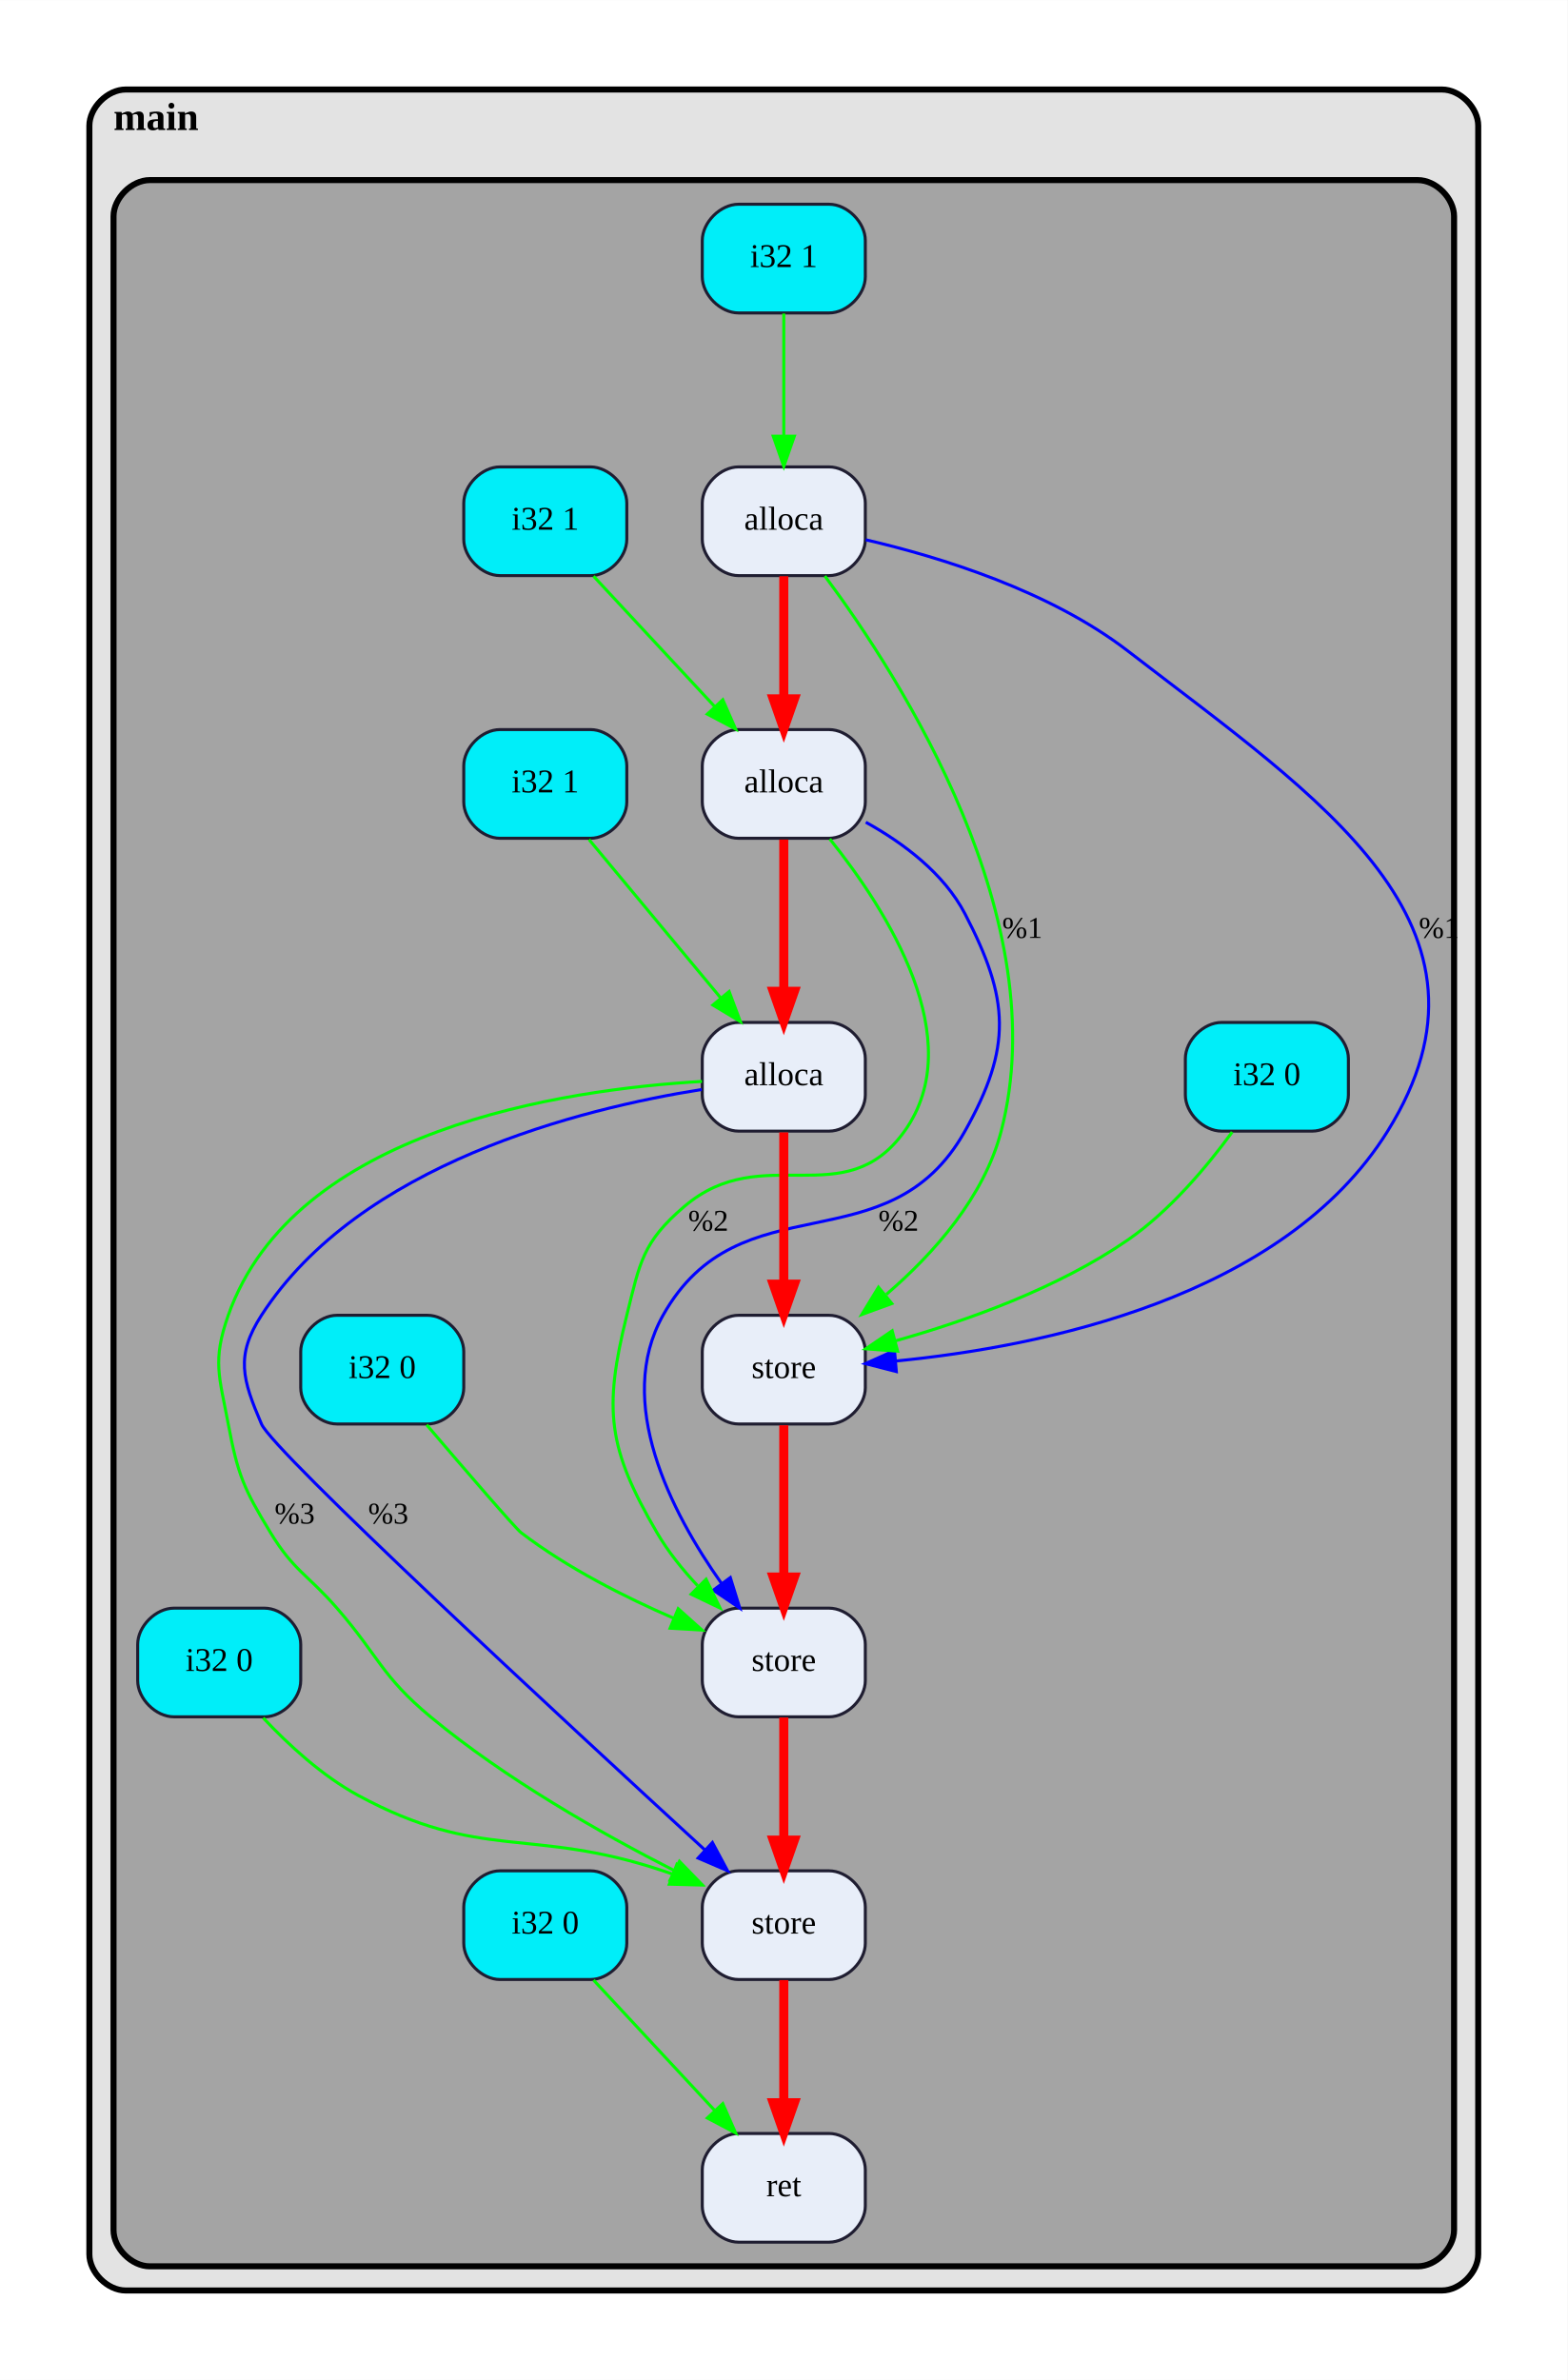
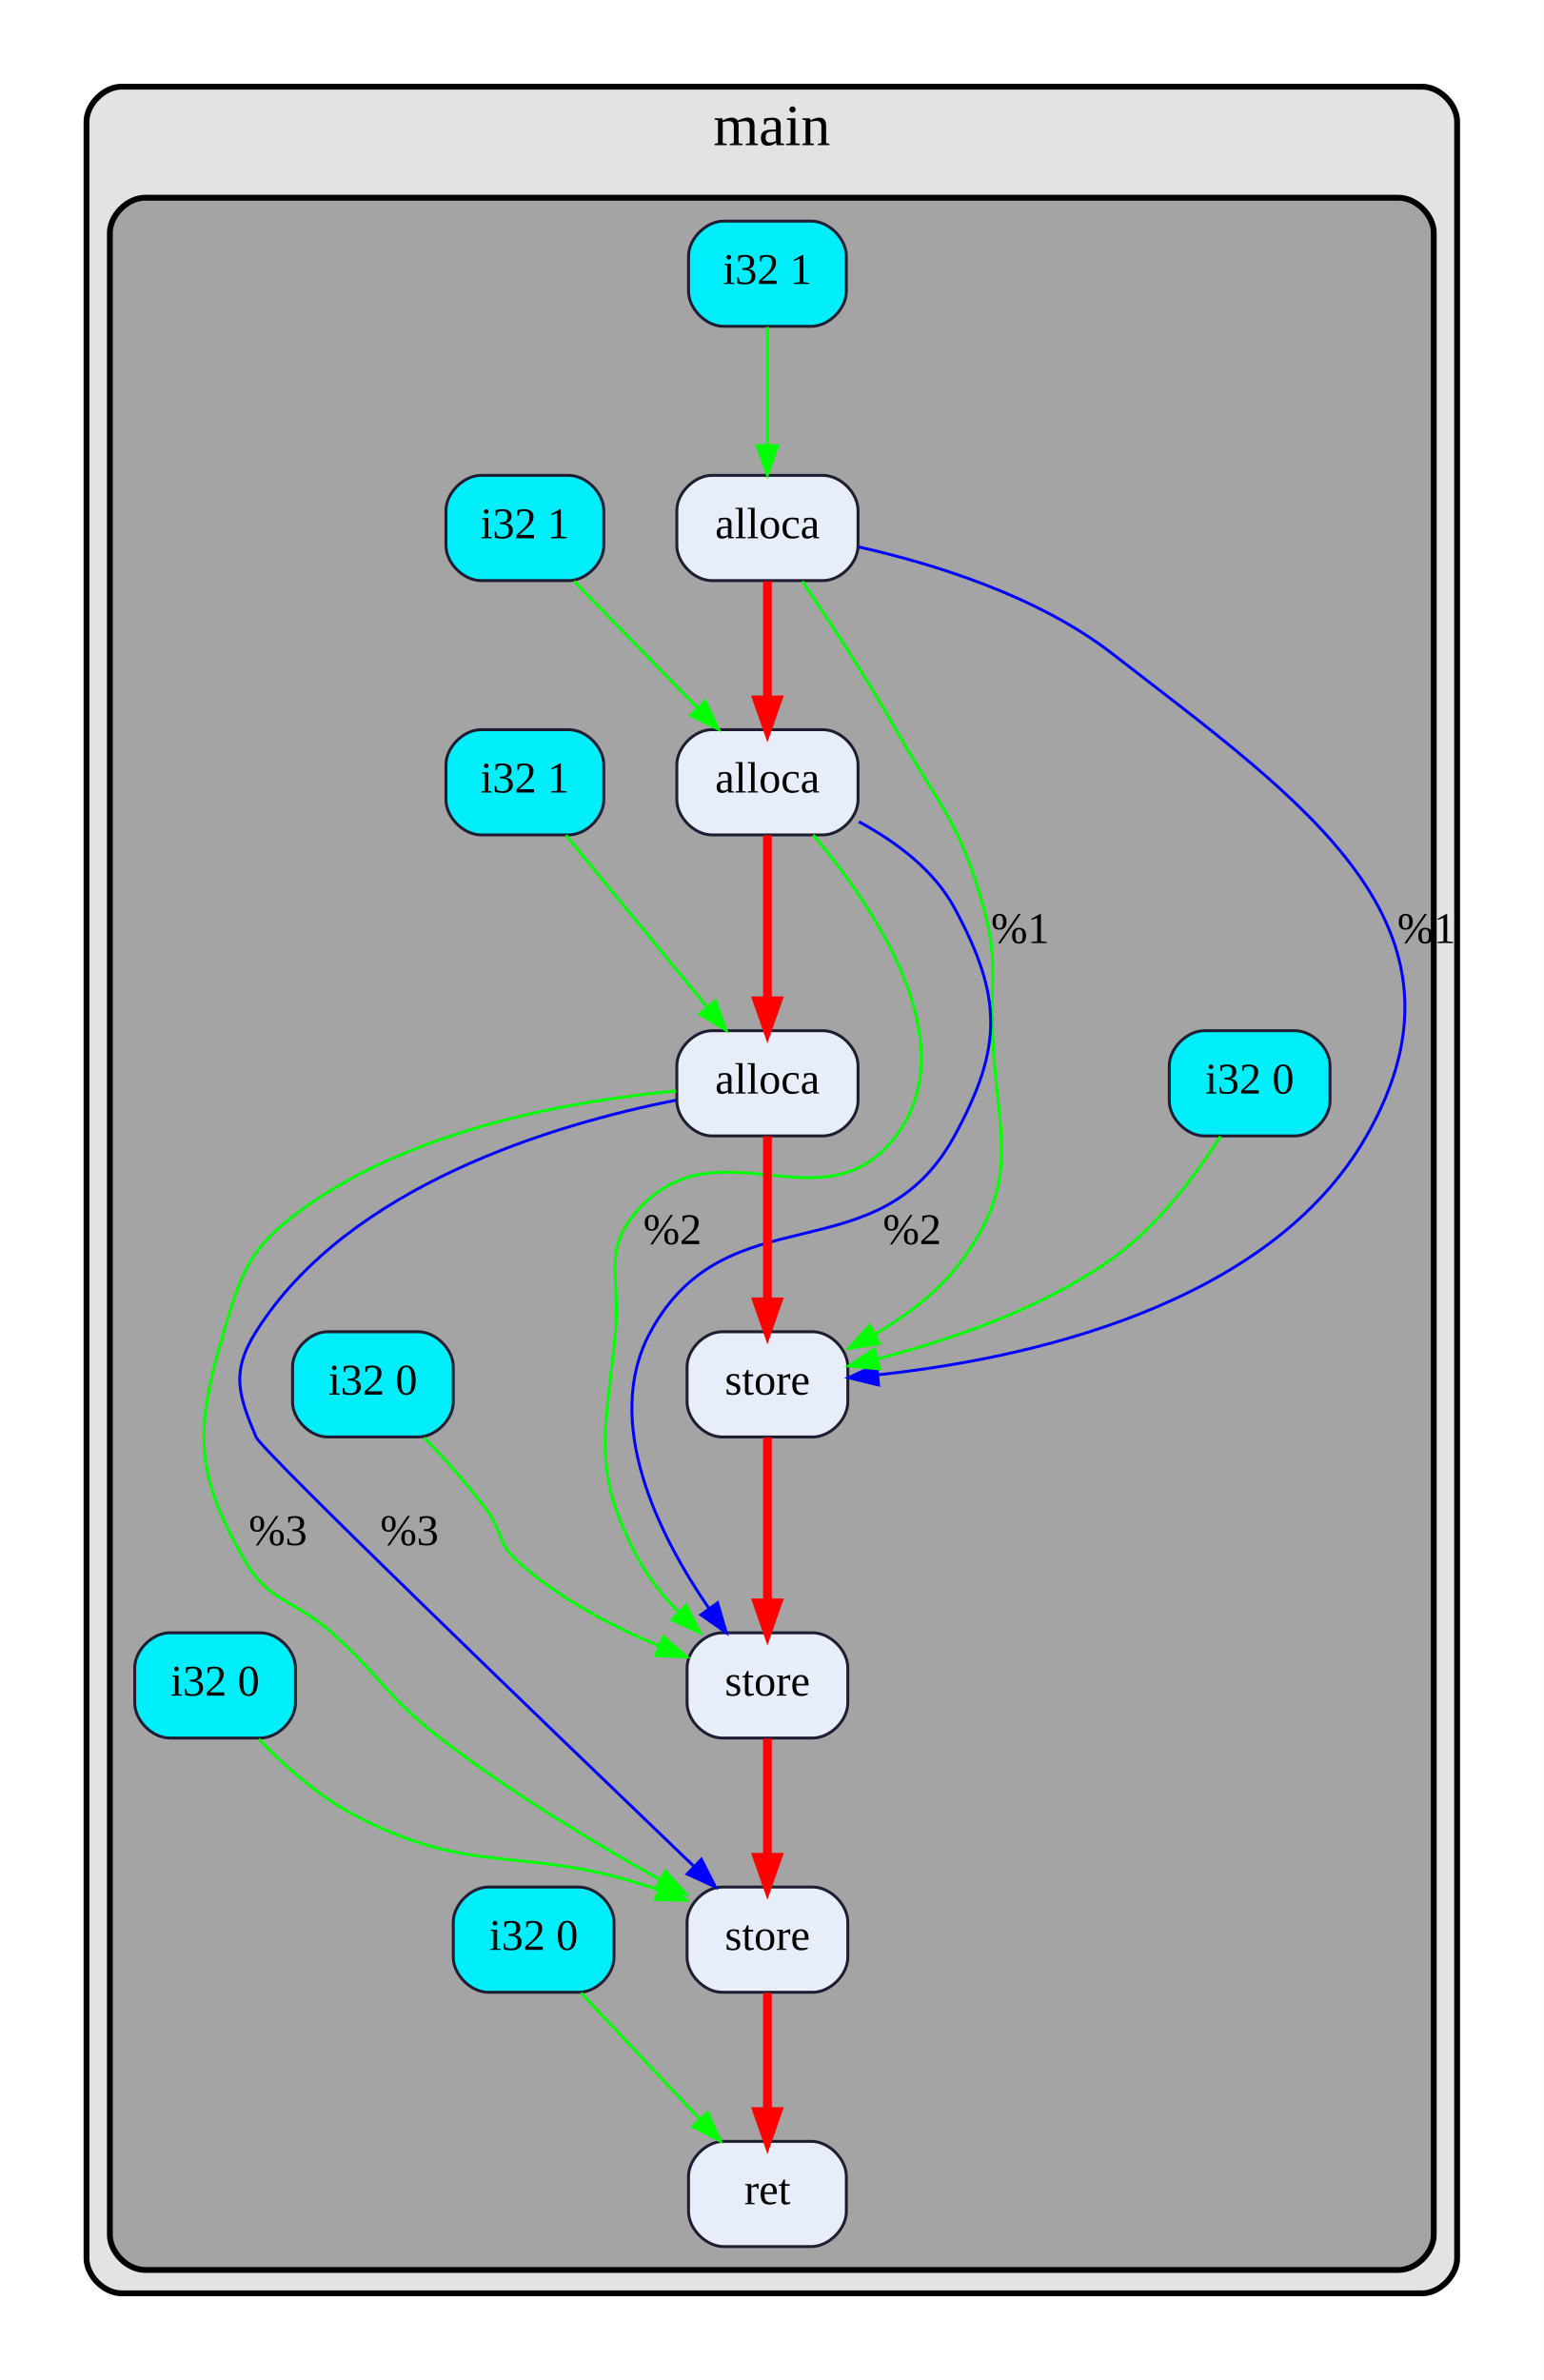
- <svg xmlns="http://www.w3.org/2000/svg" width="519pt" height="788pt" viewBox="0.00 0.00 519.20 788.20">
-   <g id="graph0" class="graph" transform="scale(1 1) rotate(0) translate(21.6 766.6)">
-     <polygon fill="white" stroke="transparent" points="-21.6,21.6 -21.6,-766.6 497.6,-766.6 497.6,21.6 -21.6,21.6" />
+ <svg xmlns="http://www.w3.org/2000/svg" width="528pt" height="814pt" viewBox="0.00 0.00 528.20 814.20">
+   <g id="graph0" class="graph" transform="scale(1 1) rotate(0) translate(21.6 792.6)">
+     <polygon fill="white" stroke="transparent" points="-21.6,21.6 -21.6,-792.6 506.6,-792.6 506.6,21.6 -21.6,21.6" />
    <g id="clust1" class="cluster">
-       <path fill="#e3e3e3" stroke="#000000" stroke-width="2" d="M20,-8C20,-8 456,-8 456,-8 462,-8 468,-14 468,-20 468,-20 468,-725 468,-725 468,-731 462,-737 456,-737 456,-737 20,-737 20,-737 14,-737 8,-731 8,-725 8,-725 8,-20 8,-20 8,-14 14,-8 20,-8" />
-       <text text-anchor="start" x="16" y="-723.6" font-family="SF Pro Text Bold 10" font-weight="bold" font-size="13.00">main</text>
+       <path fill="#e3e3e3" stroke="#000000" stroke-width="2" d="M20,-8C20,-8 465,-8 465,-8 471,-8 477,-14 477,-20 477,-20 477,-751 477,-751 477,-757 471,-763 465,-763 465,-763 20,-763 20,-763 14,-763 8,-757 8,-751 8,-751 8,-20 8,-20 8,-14 14,-8 20,-8" />
+       <text text-anchor="middle" x="242.5" y="-743" font-family="SF Pro Text Bold 10" font-size="20.00">main</text>
    </g>
    <g id="clust2" class="cluster">
-       <path fill="#a4a4a4" stroke="#000000" stroke-width="2" d="M28,-16C28,-16 448,-16 448,-16 454,-16 460,-22 460,-28 460,-28 460,-695 460,-695 460,-701 454,-707 448,-707 448,-707 28,-707 28,-707 22,-707 16,-701 16,-695 16,-695 16,-28 16,-28 16,-22 22,-16 28,-16" />
+       <path fill="#a4a4a4" stroke="#000000" stroke-width="2" d="M28,-16C28,-16 457,-16 457,-16 463,-16 469,-22 469,-28 469,-28 469,-713 469,-713 469,-719 463,-725 457,-725 457,-725 28,-725 28,-725 22,-725 16,-719 16,-713 16,-713 16,-28 16,-28 16,-22 22,-16 28,-16" />
    </g>
    <g id="node1" class="node">
-       <path fill="#e8eef9" stroke="#1f1d31" d="M253,-612C253,-612 223,-612 223,-612 217,-612 211,-606 211,-600 211,-600 211,-588 211,-588 211,-582 217,-576 223,-576 223,-576 253,-576 253,-576 259,-576 265,-582 265,-588 265,-588 265,-600 265,-600 265,-606 259,-612 253,-612" />
-       <text text-anchor="middle" x="238" y="-591.2" font-family="SF Pro Text Bold 10" font-size="11.00" fill="#000000">alloca</text>
+       <path fill="#e8eef9" stroke="#1f1d31" d="M260,-630C260,-630 222,-630 222,-630 216,-630 210,-624 210,-618 210,-618 210,-606 210,-606 210,-600 216,-594 222,-594 222,-594 260,-594 260,-594 266,-594 272,-600 272,-606 272,-606 272,-618 272,-618 272,-624 266,-630 260,-630" />
+       <text text-anchor="middle" x="241" y="-608.5" font-family="SF Pro Text Bold 10" font-size="15.00" fill="#000000">alloca</text>
    </g>
    <g id="node2" class="node">
-       <path fill="#e8eef9" stroke="#1f1d31" d="M253,-525C253,-525 223,-525 223,-525 217,-525 211,-519 211,-513 211,-513 211,-501 211,-501 211,-495 217,-489 223,-489 223,-489 253,-489 253,-489 259,-489 265,-495 265,-501 265,-501 265,-513 265,-513 265,-519 259,-525 253,-525" />
-       <text text-anchor="middle" x="238" y="-504.2" font-family="SF Pro Text Bold 10" font-size="11.00" fill="#000000">alloca</text>
+       <path fill="#e8eef9" stroke="#1f1d31" d="M260,-543C260,-543 222,-543 222,-543 216,-543 210,-537 210,-531 210,-531 210,-519 210,-519 210,-513 216,-507 222,-507 222,-507 260,-507 260,-507 266,-507 272,-513 272,-519 272,-519 272,-531 272,-531 272,-537 266,-543 260,-543" />
+       <text text-anchor="middle" x="241" y="-521.5" font-family="SF Pro Text Bold 10" font-size="15.00" fill="#000000">alloca</text>
    </g>
    <g id="edge1" class="edge">
-       <path fill="none" stroke="#ff0000" stroke-width="3" d="M238,-575.8C238,-564.16 238,-548.55 238,-535.24" />
-       <polygon fill="#ff0000" stroke="#ff0000" stroke-width="3" points="241.5,-535.18 238,-525.18 234.5,-535.18 241.5,-535.18" />
+       <path fill="none" stroke="#ff0000" stroke-width="3" d="M241,-593.8C241,-582.16 241,-566.55 241,-553.24" />
+       <polygon fill="#ff0000" stroke="#ff0000" stroke-width="3" points="244.5,-553.18 241,-543.18 237.5,-553.18 244.5,-553.18" />
    </g>
    <g id="node4" class="node">
-       <path fill="#e8eef9" stroke="#1f1d31" d="M253,-331C253,-331 223,-331 223,-331 217,-331 211,-325 211,-319 211,-319 211,-307 211,-307 211,-301 217,-295 223,-295 223,-295 253,-295 253,-295 259,-295 265,-301 265,-307 265,-307 265,-319 265,-319 265,-325 259,-331 253,-331" />
-       <text text-anchor="middle" x="238" y="-310.2" font-family="SF Pro Text Bold 10" font-size="11.00" fill="#000000">store</text>
+       <path fill="#e8eef9" stroke="#1f1d31" d="M256.5,-337C256.5,-337 225.5,-337 225.5,-337 219.5,-337 213.5,-331 213.5,-325 213.5,-325 213.5,-313 213.5,-313 213.5,-307 219.5,-301 225.5,-301 225.5,-301 256.5,-301 256.5,-301 262.5,-301 268.5,-307 268.5,-313 268.5,-313 268.5,-325 268.5,-325 268.5,-331 262.5,-337 256.5,-337" />
+       <text text-anchor="middle" x="241" y="-315.5" font-family="SF Pro Text Bold 10" font-size="15.00" fill="#000000">store</text>
    </g>
    <g id="edge7" class="edge">
-       <path fill="none" stroke="#0000ff" d="M265.14,-587.87C289.78,-582.15 326.11,-570.96 352,-551 415.63,-501.94 480.43,-460.23 438,-392 403.6,-336.68 322.95,-320.54 275.23,-315.87" />
-       <polygon fill="#0000ff" stroke="#0000ff" points="275.27,-312.36 265.01,-314.99 274.67,-319.33 275.27,-312.36" />
-       <text text-anchor="middle" x="455" y="-456" font-family="SF Pro Text Bold 10" font-size="10.00">%1</text>
+       <path fill="none" stroke="#0000ff" d="M272.19,-605.53C297.62,-599.83 333.4,-588.86 359,-569 424.51,-518.19 487.07,-476.01 446,-404 412.47,-345.2 328.16,-327.55 278.74,-322.26" />
+       <polygon fill="#0000ff" stroke="#0000ff" points="279.04,-318.77 268.75,-321.3 278.37,-325.74 279.04,-318.77" />
+       <text text-anchor="middle" x="466.5" y="-470" font-family="SF Pro Text Bold 10" font-size="15.00">%1</text>
    </g>
    <g id="edge14" class="edge">
-       <path fill="none" stroke="#00ff00" d="M251.6,-575.86C277.13,-541.56 328.08,-461.79 310,-392 304.37,-370.28 287.81,-351.57 271.98,-337.93" />
-       <polygon fill="#00ff00" stroke="#00ff00" points="273.79,-334.89 263.84,-331.26 269.36,-340.3 273.79,-334.89" />
-       <text text-anchor="middle" x="317" y="-456" font-family="SF Pro Text Bold 10" font-size="10.00">%1</text>
+       <path fill="none" stroke="#00ff00" d="M252.97,-593.74C262.16,-580.2 274.95,-560.74 285,-543 299.9,-516.72 307.11,-511.16 315,-482 319.89,-463.94 317.33,-458.7 318,-440 319.25,-405.07 328.37,-390.4 308,-362 300.3,-351.26 288.91,-342.66 277.71,-336.11" />
+       <polygon fill="#00ff00" stroke="#00ff00" points="279.29,-332.98 268.83,-331.29 275.95,-339.14 279.29,-332.98" />
+       <text text-anchor="middle" x="327.5" y="-470" font-family="SF Pro Text Bold 10" font-size="15.00">%1</text>
    </g>
    <g id="node3" class="node">
-       <path fill="#e8eef9" stroke="#1f1d31" d="M253,-428C253,-428 223,-428 223,-428 217,-428 211,-422 211,-416 211,-416 211,-404 211,-404 211,-398 217,-392 223,-392 223,-392 253,-392 253,-392 259,-392 265,-398 265,-404 265,-404 265,-416 265,-416 265,-422 259,-428 253,-428" />
-       <text text-anchor="middle" x="238" y="-407.2" font-family="SF Pro Text Bold 10" font-size="11.00" fill="#000000">alloca</text>
+       <path fill="#e8eef9" stroke="#1f1d31" d="M260,-440C260,-440 222,-440 222,-440 216,-440 210,-434 210,-428 210,-428 210,-416 210,-416 210,-410 216,-404 222,-404 222,-404 260,-404 260,-404 266,-404 272,-410 272,-416 272,-416 272,-428 272,-428 272,-434 266,-440 260,-440" />
+       <text text-anchor="middle" x="241" y="-418.5" font-family="SF Pro Text Bold 10" font-size="15.00" fill="#000000">alloca</text>
    </g>
    <g id="edge2" class="edge">
-       <path fill="none" stroke="#ff0000" stroke-width="3" d="M238,-488.58C238,-474.65 238,-454.86 238,-438.76" />
-       <polygon fill="#ff0000" stroke="#ff0000" stroke-width="3" points="241.5,-438.31 238,-428.31 234.5,-438.31 241.5,-438.31" />
+       <path fill="none" stroke="#ff0000" stroke-width="3" d="M241,-506.87C241,-491.41 241,-468.42 241,-450.41" />
+       <polygon fill="#ff0000" stroke="#ff0000" stroke-width="3" points="244.5,-450.22 241,-440.22 237.5,-450.22 244.5,-450.22" />
    </g>
    <g id="node5" class="node">
-       <path fill="#e8eef9" stroke="#1f1d31" d="M253,-234C253,-234 223,-234 223,-234 217,-234 211,-228 211,-222 211,-222 211,-210 211,-210 211,-204 217,-198 223,-198 223,-198 253,-198 253,-198 259,-198 265,-204 265,-210 265,-210 265,-222 265,-222 265,-228 259,-234 253,-234" />
-       <text text-anchor="middle" x="238" y="-213.2" font-family="SF Pro Text Bold 10" font-size="11.00" fill="#000000">store</text>
+       <path fill="#e8eef9" stroke="#1f1d31" d="M256.5,-234C256.5,-234 225.5,-234 225.5,-234 219.5,-234 213.5,-228 213.5,-222 213.5,-222 213.5,-210 213.5,-210 213.5,-204 219.5,-198 225.5,-198 225.5,-198 256.5,-198 256.5,-198 262.5,-198 268.5,-204 268.5,-210 268.5,-210 268.5,-222 268.5,-222 268.5,-228 262.5,-234 256.5,-234" />
+       <text text-anchor="middle" x="241" y="-212.5" font-family="SF Pro Text Bold 10" font-size="15.00" fill="#000000">store</text>
    </g>
    <g id="edge9" class="edge">
-       <path fill="none" stroke="#0000ff" d="M265.16,-494.32C277.56,-487.44 291.01,-477.42 298,-464 312.78,-435.62 313.66,-419.9 298,-392 272.52,-346.6 223.48,-376.4 198,-331 181.91,-302.33 200.52,-266.03 217.37,-242.19" />
-       <polygon fill="#0000ff" stroke="#0000ff" points="220.29,-244.13 223.43,-234.01 214.66,-239.96 220.29,-244.13" />
-       <text text-anchor="middle" x="276" y="-359" font-family="SF Pro Text Bold 10" font-size="10.00">%2</text>
+       <path fill="none" stroke="#0000ff" d="M272.26,-511.52C284.8,-504.77 297.93,-495.1 305,-482 321.47,-451.49 321.6,-434.44 305,-404 278.68,-355.73 227.32,-385.27 201,-337 184.26,-306.3 203.82,-267.37 221,-242.32" />
+       <polygon fill="#0000ff" stroke="#0000ff" points="223.93,-244.24 226.91,-234.07 218.24,-240.16 223.93,-244.24" />
+       <text text-anchor="middle" x="290.5" y="-367" font-family="SF Pro Text Bold 10" font-size="15.00">%2</text>
    </g>
    <g id="edge16" class="edge">
-       <path fill="none" stroke="#00ff00" d="M253.24,-488.76C272.2,-465.14 299.58,-422.21 278,-392 258.06,-364.1 231.06,-389.29 205,-367 191.25,-355.24 190.35,-348.56 186,-331 178.23,-299.64 179.72,-286.9 196,-259 199.63,-252.78 204.41,-246.82 209.44,-241.45" />
-       <polygon fill="#00ff00" stroke="#00ff00" points="212.26,-243.58 216.88,-234.04 207.32,-238.62 212.26,-243.58" />
-       <text text-anchor="middle" x="213" y="-359" font-family="SF Pro Text Bold 10" font-size="10.00">%2</text>
+       <path fill="none" stroke="#00ff00" d="M256.7,-506.98C277.54,-482.25 309.08,-435.87 285,-404 260.49,-371.56 224.45,-408.99 197,-379 184.17,-364.98 190.79,-355.92 189,-337 185.73,-302.31 180.34,-289.61 197,-259 200.54,-252.5 205.44,-246.4 210.69,-240.98" />
+       <polygon fill="#00ff00" stroke="#00ff00" points="213.16,-243.47 217.98,-234.04 208.33,-238.41 213.16,-243.47" />
+       <text text-anchor="middle" x="208.5" y="-367" font-family="SF Pro Text Bold 10" font-size="15.00">%2</text>
    </g>
    <g id="edge3" class="edge">
-       <path fill="none" stroke="#ff0000" stroke-width="3" d="M238,-391.58C238,-377.65 238,-357.86 238,-341.76" />
-       <polygon fill="#ff0000" stroke="#ff0000" stroke-width="3" points="241.5,-341.31 238,-331.31 234.5,-341.31 241.5,-341.31" />
+       <path fill="none" stroke="#ff0000" stroke-width="3" d="M241,-403.87C241,-388.41 241,-365.42 241,-347.41" />
+       <polygon fill="#ff0000" stroke="#ff0000" stroke-width="3" points="244.5,-347.22 241,-337.22 237.5,-347.22 244.5,-347.22" />
    </g>
    <g id="node6" class="node">
-       <path fill="#e8eef9" stroke="#1f1d31" d="M253,-147C253,-147 223,-147 223,-147 217,-147 211,-141 211,-135 211,-135 211,-123 211,-123 211,-117 217,-111 223,-111 223,-111 253,-111 253,-111 259,-111 265,-117 265,-123 265,-123 265,-135 265,-135 265,-141 259,-147 253,-147" />
-       <text text-anchor="middle" x="238" y="-126.2" font-family="SF Pro Text Bold 10" font-size="11.00" fill="#000000">store</text>
+       <path fill="#e8eef9" stroke="#1f1d31" d="M256.5,-147C256.5,-147 225.5,-147 225.5,-147 219.5,-147 213.5,-141 213.5,-135 213.5,-135 213.5,-123 213.5,-123 213.5,-117 219.5,-111 225.5,-111 225.5,-111 256.5,-111 256.5,-111 262.5,-111 268.5,-117 268.5,-123 268.5,-123 268.5,-135 268.5,-135 268.5,-141 262.5,-147 256.5,-147" />
+       <text text-anchor="middle" x="241" y="-125.5" font-family="SF Pro Text Bold 10" font-size="15.00" fill="#000000">store</text>
    </g>
    <g id="edge11" class="edge">
-       <path fill="none" stroke="#0000ff" d="M210.82,-405.79C170.85,-399.44 97.45,-381.23 65,-331 56.32,-317.56 58.7,-309.71 65,-295 68.93,-285.83 164.57,-197.34 211.92,-153.86" />
-       <polygon fill="#0000ff" stroke="#0000ff" points="214.35,-156.38 219.36,-147.04 209.62,-151.22 214.35,-156.38" />
-       <text text-anchor="middle" x="107" y="-262" font-family="SF Pro Text Bold 10" font-size="10.00">%3</text>
+       <path fill="none" stroke="#0000ff" d="M209.67,-416.23C168.46,-408.08 97.59,-387.2 66,-337 57.48,-323.46 59.79,-315.75 66,-301 68,-296.25 167.66,-200.31 215.67,-154.26" />
+       <polygon fill="#0000ff" stroke="#0000ff" points="218.39,-156.51 223.18,-147.06 213.54,-151.45 218.39,-156.51" />
+       <text text-anchor="middle" x="118.5" y="-264" font-family="SF Pro Text Bold 10" font-size="15.00">%3</text>
    </g>
    <g id="edge18" class="edge">
-       <path fill="none" stroke="#00ff00" d="M210.91,-408.46C165.23,-405.82 75.75,-392.68 54,-331 48.68,-315.91 51.05,-310.73 54,-295 57.17,-278.13 59.08,-273.67 68,-259 75.69,-246.35 80.28,-245.16 90,-234 103.86,-218.07 104.76,-211.49 121,-198 145.73,-177.46 177.45,-159.45 201.62,-147.13" />
-       <polygon fill="#00ff00" stroke="#00ff00" points="203.44,-150.14 210.82,-142.54 200.31,-143.88 203.44,-150.14" />
-       <text text-anchor="middle" x="76" y="-262" font-family="SF Pro Text Bold 10" font-size="10.00">%3</text>
+       <path fill="none" stroke="#00ff00" d="M209.76,-419.39C175.47,-416.21 120.21,-406.79 82,-379 64.05,-365.95 61.25,-358.29 55,-337 45.19,-303.6 44.69,-289.19 62,-259 70.63,-243.94 79.1,-245.62 92,-234 109.05,-218.64 110.86,-212.04 129,-198 152.72,-179.64 181.71,-162.16 204.25,-149.52" />
+       <polygon fill="#00ff00" stroke="#00ff00" points="206.12,-152.48 213.17,-144.58 202.73,-146.36 206.12,-152.48" />
+       <text text-anchor="middle" x="73.5" y="-264" font-family="SF Pro Text Bold 10" font-size="15.00">%3</text>
    </g>
    <g id="edge4" class="edge">
-       <path fill="none" stroke="#ff0000" stroke-width="3" d="M238,-294.58C238,-280.65 238,-260.86 238,-244.76" />
-       <polygon fill="#ff0000" stroke="#ff0000" stroke-width="3" points="241.5,-244.31 238,-234.31 234.5,-244.31 241.5,-244.31" />
+       <path fill="none" stroke="#ff0000" stroke-width="3" d="M241,-300.87C241,-285.41 241,-262.42 241,-244.41" />
+       <polygon fill="#ff0000" stroke="#ff0000" stroke-width="3" points="244.5,-244.22 241,-234.22 237.5,-244.22 244.5,-244.22" />
    </g>
    <g id="edge5" class="edge">
-       <path fill="none" stroke="#ff0000" stroke-width="3" d="M238,-197.8C238,-186.16 238,-170.55 238,-157.24" />
-       <polygon fill="#ff0000" stroke="#ff0000" stroke-width="3" points="241.5,-157.18 238,-147.18 234.5,-157.18 241.5,-157.18" />
+       <path fill="none" stroke="#ff0000" stroke-width="3" d="M241,-197.8C241,-186.16 241,-170.55 241,-157.24" />
+       <polygon fill="#ff0000" stroke="#ff0000" stroke-width="3" points="244.5,-157.18 241,-147.18 237.5,-157.18 244.5,-157.18" />
    </g>
    <g id="node7" class="node">
-       <path fill="#e8eef9" stroke="#1f1d31" d="M253,-60C253,-60 223,-60 223,-60 217,-60 211,-54 211,-48 211,-48 211,-36 211,-36 211,-30 217,-24 223,-24 223,-24 253,-24 253,-24 259,-24 265,-30 265,-36 265,-36 265,-48 265,-48 265,-54 259,-60 253,-60" />
-       <text text-anchor="middle" x="238" y="-39.2" font-family="SF Pro Text Bold 10" font-size="11.00" fill="#000000">ret</text>
+       <path fill="#e8eef9" stroke="#1f1d31" d="M256,-60C256,-60 226,-60 226,-60 220,-60 214,-54 214,-48 214,-48 214,-36 214,-36 214,-30 220,-24 226,-24 226,-24 256,-24 256,-24 262,-24 268,-30 268,-36 268,-36 268,-48 268,-48 268,-54 262,-60 256,-60" />
+       <text text-anchor="middle" x="241" y="-38.5" font-family="SF Pro Text Bold 10" font-size="15.00" fill="#000000">ret</text>
    </g>
    <g id="edge6" class="edge">
-       <path fill="none" stroke="#ff0000" stroke-width="3" d="M238,-110.8C238,-99.16 238,-83.55 238,-70.24" />
-       <polygon fill="#ff0000" stroke="#ff0000" stroke-width="3" points="241.5,-70.18 238,-60.18 234.5,-70.18 241.5,-70.18" />
+       <path fill="none" stroke="#ff0000" stroke-width="3" d="M241,-110.8C241,-99.16 241,-83.55 241,-70.24" />
+       <polygon fill="#ff0000" stroke="#ff0000" stroke-width="3" points="244.5,-70.18 241,-60.18 237.5,-70.18 244.5,-70.18" />
    </g>
    <g id="node8" class="node">
-       <path fill="#00eef9" stroke="#1f1d31" d="M253,-699C253,-699 223,-699 223,-699 217,-699 211,-693 211,-687 211,-687 211,-675 211,-675 211,-669 217,-663 223,-663 223,-663 253,-663 253,-663 259,-663 265,-669 265,-675 265,-675 265,-687 265,-687 265,-693 259,-699 253,-699" />
-       <text text-anchor="middle" x="238" y="-678.2" font-family="SF Pro Text Bold 10" font-size="11.00" fill="#000000">i32 1</text>
+       <path fill="#00eef9" stroke="#1f1d31" d="M256,-717C256,-717 226,-717 226,-717 220,-717 214,-711 214,-705 214,-705 214,-693 214,-693 214,-687 220,-681 226,-681 226,-681 256,-681 256,-681 262,-681 268,-687 268,-693 268,-693 268,-705 268,-705 268,-711 262,-717 256,-717" />
+       <text text-anchor="middle" x="241" y="-695.5" font-family="SF Pro Text Bold 10" font-size="15.00" fill="#000000">i32 1</text>
    </g>
    <g id="edge8" class="edge">
-       <path fill="none" stroke="#00ff00" d="M238,-662.8C238,-651.16 238,-635.55 238,-622.24" />
-       <polygon fill="#00ff00" stroke="#00ff00" points="241.5,-622.18 238,-612.18 234.5,-622.18 241.5,-622.18" />
+       <path fill="none" stroke="#00ff00" d="M241,-680.8C241,-669.16 241,-653.55 241,-640.24" />
+       <polygon fill="#00ff00" stroke="#00ff00" points="244.5,-640.18 241,-630.18 237.5,-640.18 244.5,-640.18" />
    </g>
    <g id="node9" class="node">
-       <path fill="#00eef9" stroke="#1f1d31" d="M174,-612C174,-612 144,-612 144,-612 138,-612 132,-606 132,-600 132,-600 132,-588 132,-588 132,-582 138,-576 144,-576 144,-576 174,-576 174,-576 180,-576 186,-582 186,-588 186,-588 186,-600 186,-600 186,-606 180,-612 174,-612" />
-       <text text-anchor="middle" x="159" y="-591.2" font-family="SF Pro Text Bold 10" font-size="11.00" fill="#000000">i32 1</text>
+       <path fill="#00eef9" stroke="#1f1d31" d="M173,-630C173,-630 143,-630 143,-630 137,-630 131,-624 131,-618 131,-618 131,-606 131,-606 131,-600 137,-594 143,-594 143,-594 173,-594 173,-594 179,-594 185,-600 185,-606 185,-606 185,-618 185,-618 185,-624 179,-630 173,-630" />
+       <text text-anchor="middle" x="158" y="-608.5" font-family="SF Pro Text Bold 10" font-size="15.00" fill="#000000">i32 1</text>
    </g>
    <g id="edge10" class="edge">
-       <path fill="none" stroke="#00ff00" d="M174.99,-575.8C186.55,-563.36 202.34,-546.36 215.23,-532.5" />
-       <polygon fill="#00ff00" stroke="#00ff00" points="217.79,-534.88 222.04,-525.18 212.67,-530.12 217.79,-534.88" />
+       <path fill="none" stroke="#00ff00" d="M174.8,-593.8C186.95,-581.36 203.54,-564.36 217.07,-550.5" />
+       <polygon fill="#00ff00" stroke="#00ff00" points="219.75,-552.78 224.23,-543.18 214.74,-547.88 219.75,-552.78" />
    </g>
    <g id="node10" class="node">
-       <path fill="#00eef9" stroke="#1f1d31" d="M174,-525C174,-525 144,-525 144,-525 138,-525 132,-519 132,-513 132,-513 132,-501 132,-501 132,-495 138,-489 144,-489 144,-489 174,-489 174,-489 180,-489 186,-495 186,-501 186,-501 186,-513 186,-513 186,-519 180,-525 174,-525" />
-       <text text-anchor="middle" x="159" y="-504.2" font-family="SF Pro Text Bold 10" font-size="11.00" fill="#000000">i32 1</text>
+       <path fill="#00eef9" stroke="#1f1d31" d="M173,-543C173,-543 143,-543 143,-543 137,-543 131,-537 131,-531 131,-531 131,-519 131,-519 131,-513 137,-507 143,-507 143,-507 173,-507 173,-507 179,-507 185,-513 185,-519 185,-519 185,-531 185,-531 185,-537 179,-543 173,-543" />
+       <text text-anchor="middle" x="158" y="-521.5" font-family="SF Pro Text Bold 10" font-size="15.00" fill="#000000">i32 1</text>
    </g>
    <g id="edge12" class="edge">
-       <path fill="none" stroke="#00ff00" d="M173.49,-488.58C185.74,-473.84 203.44,-452.56 217.2,-436.01" />
-       <polygon fill="#00ff00" stroke="#00ff00" points="219.9,-438.24 223.6,-428.31 214.52,-433.76 219.9,-438.24" />
+       <path fill="none" stroke="#00ff00" d="M172.08,-506.87C185.32,-490.76 205.29,-466.46 220.33,-448.15" />
+       <polygon fill="#00ff00" stroke="#00ff00" points="223.21,-450.17 226.85,-440.22 217.8,-445.72 223.21,-450.17" />
    </g>
    <g id="node11" class="node">
-       <path fill="#00eef9" stroke="#1f1d31" d="M413,-428C413,-428 383,-428 383,-428 377,-428 371,-422 371,-416 371,-416 371,-404 371,-404 371,-398 377,-392 383,-392 383,-392 413,-392 413,-392 419,-392 425,-398 425,-404 425,-404 425,-416 425,-416 425,-422 419,-428 413,-428" />
-       <text text-anchor="middle" x="398" y="-407.2" font-family="SF Pro Text Bold 10" font-size="11.00" fill="#000000">i32 0</text>
+       <path fill="#00eef9" stroke="#1f1d31" d="M421.5,-440C421.5,-440 390.5,-440 390.5,-440 384.5,-440 378.5,-434 378.5,-428 378.5,-428 378.5,-416 378.5,-416 378.5,-410 384.5,-404 390.5,-404 390.5,-404 421.5,-404 421.5,-404 427.5,-404 433.5,-410 433.5,-416 433.5,-416 433.5,-428 433.5,-428 433.5,-434 427.5,-440 421.5,-440" />
+       <text text-anchor="middle" x="406" y="-418.5" font-family="SF Pro Text Bold 10" font-size="15.00" fill="#000000">i32 0</text>
    </g>
    <g id="edge13" class="edge">
-       <path fill="none" stroke="#00ff00" d="M386.51,-391.69C378.12,-380.21 365.83,-365.56 352,-356 328.72,-339.92 298.53,-329.16 275.07,-322.56" />
-       <polygon fill="#00ff00" stroke="#00ff00" points="275.71,-319.11 265.14,-319.9 273.9,-325.87 275.71,-319.11" />
+       <path fill="none" stroke="#00ff00" d="M396.04,-403.84C387.66,-390.74 374.56,-373.11 359,-362 335,-344.86 303.31,-334.1 278.81,-327.76" />
+       <polygon fill="#00ff00" stroke="#00ff00" points="279.34,-324.29 268.8,-325.31 277.68,-331.09 279.34,-324.29" />
    </g>
    <g id="node12" class="node">
-       <path fill="#00eef9" stroke="#1f1d31" d="M120,-331C120,-331 90,-331 90,-331 84,-331 78,-325 78,-319 78,-319 78,-307 78,-307 78,-301 84,-295 90,-295 90,-295 120,-295 120,-295 126,-295 132,-301 132,-307 132,-307 132,-319 132,-319 132,-325 126,-331 120,-331" />
-       <text text-anchor="middle" x="105" y="-310.2" font-family="SF Pro Text Bold 10" font-size="11.00" fill="#000000">i32 0</text>
+       <path fill="#00eef9" stroke="#1f1d31" d="M121.5,-337C121.5,-337 90.5,-337 90.5,-337 84.5,-337 78.5,-331 78.5,-325 78.5,-325 78.5,-313 78.5,-313 78.5,-307 84.5,-301 90.5,-301 90.5,-301 121.5,-301 121.5,-301 127.5,-301 133.5,-307 133.5,-313 133.5,-313 133.5,-325 133.5,-325 133.5,-331 127.5,-337 121.5,-337" />
+       <text text-anchor="middle" x="106" y="-315.5" font-family="SF Pro Text Bold 10" font-size="15.00" fill="#000000">i32 0</text>
    </g>
    <g id="edge15" class="edge">
-       <path fill="none" stroke="#00ff00" d="M119.71,-294.72C132.44,-279.81 149.11,-260.44 151,-259 166.26,-247.33 185.28,-237.7 201.64,-230.61" />
-       <polygon fill="#00ff00" stroke="#00ff00" points="203.03,-233.82 210.91,-226.74 200.34,-227.36 203.03,-233.82" />
+       <path fill="none" stroke="#00ff00" d="M123.6,-300.76C130.64,-293.44 138.58,-284.62 145,-276 150.24,-268.97 148.57,-264.95 155,-259 168.97,-246.08 187.65,-236.31 204.03,-229.46" />
+       <polygon fill="#00ff00" stroke="#00ff00" points="205.35,-232.7 213.36,-225.77 202.77,-226.2 205.35,-232.7" />
    </g>
    <g id="node13" class="node">
-       <path fill="#00eef9" stroke="#1f1d31" d="M66,-234C66,-234 36,-234 36,-234 30,-234 24,-228 24,-222 24,-222 24,-210 24,-210 24,-204 30,-198 36,-198 36,-198 66,-198 66,-198 72,-198 78,-204 78,-210 78,-210 78,-222 78,-222 78,-228 72,-234 66,-234" />
-       <text text-anchor="middle" x="51" y="-213.2" font-family="SF Pro Text Bold 10" font-size="11.00" fill="#000000">i32 0</text>
+       <path fill="#00eef9" stroke="#1f1d31" d="M67.5,-234C67.5,-234 36.5,-234 36.5,-234 30.5,-234 24.5,-228 24.5,-222 24.5,-222 24.5,-210 24.5,-210 24.5,-204 30.5,-198 36.5,-198 36.5,-198 67.5,-198 67.5,-198 73.5,-198 79.5,-204 79.5,-210 79.5,-210 79.5,-222 79.5,-222 79.5,-228 73.5,-234 67.5,-234" />
+       <text text-anchor="middle" x="52" y="-212.5" font-family="SF Pro Text Bold 10" font-size="15.00" fill="#000000">i32 0</text>
    </g>
    <g id="edge17" class="edge">
-       <path fill="none" stroke="#00ff00" d="M65.57,-197.65C73.92,-188.76 85.09,-178.47 97,-172 137.65,-149.94 154.14,-161.65 198,-147 199.04,-146.65 200.09,-146.29 201.14,-145.92" />
-       <polygon fill="#00ff00" stroke="#00ff00" points="202.58,-149.12 210.68,-142.29 200.09,-142.57 202.58,-149.12" />
+       <path fill="none" stroke="#00ff00" d="M66.95,-197.65C75.5,-188.75 86.9,-178.46 99,-172 140.17,-150.01 156.71,-161.73 201,-147 201.88,-146.71 202.76,-146.41 203.65,-146.09" />
+       <polygon fill="#00ff00" stroke="#00ff00" points="205.13,-149.28 213.25,-142.47 202.65,-142.73 205.13,-149.28" />
    </g>
    <g id="node14" class="node">
-       <path fill="#00eef9" stroke="#1f1d31" d="M174,-147C174,-147 144,-147 144,-147 138,-147 132,-141 132,-135 132,-135 132,-123 132,-123 132,-117 138,-111 144,-111 144,-111 174,-111 174,-111 180,-111 186,-117 186,-123 186,-123 186,-135 186,-135 186,-141 180,-147 174,-147" />
-       <text text-anchor="middle" x="159" y="-126.2" font-family="SF Pro Text Bold 10" font-size="11.00" fill="#000000">i32 0</text>
+       <path fill="#00eef9" stroke="#1f1d31" d="M176.5,-147C176.5,-147 145.5,-147 145.5,-147 139.5,-147 133.5,-141 133.5,-135 133.5,-135 133.5,-123 133.5,-123 133.5,-117 139.5,-111 145.5,-111 145.5,-111 176.5,-111 176.5,-111 182.5,-111 188.5,-117 188.5,-123 188.5,-123 188.5,-135 188.5,-135 188.5,-141 182.5,-147 176.5,-147" />
+       <text text-anchor="middle" x="161" y="-125.5" font-family="SF Pro Text Bold 10" font-size="15.00" fill="#000000">i32 0</text>
    </g>
    <g id="edge19" class="edge">
-       <path fill="none" stroke="#00ff00" d="M174.99,-110.8C186.55,-98.36 202.34,-81.36 215.23,-67.5" />
-       <polygon fill="#00ff00" stroke="#00ff00" points="217.79,-69.88 222.04,-60.18 212.67,-65.12 217.79,-69.88" />
+       <path fill="none" stroke="#00ff00" d="M177.19,-110.8C188.9,-98.36 204.89,-81.36 217.94,-67.5" />
+       <polygon fill="#00ff00" stroke="#00ff00" points="220.53,-69.86 224.83,-60.18 215.43,-65.06 220.53,-69.86" />
    </g>
  </g>
</svg>
